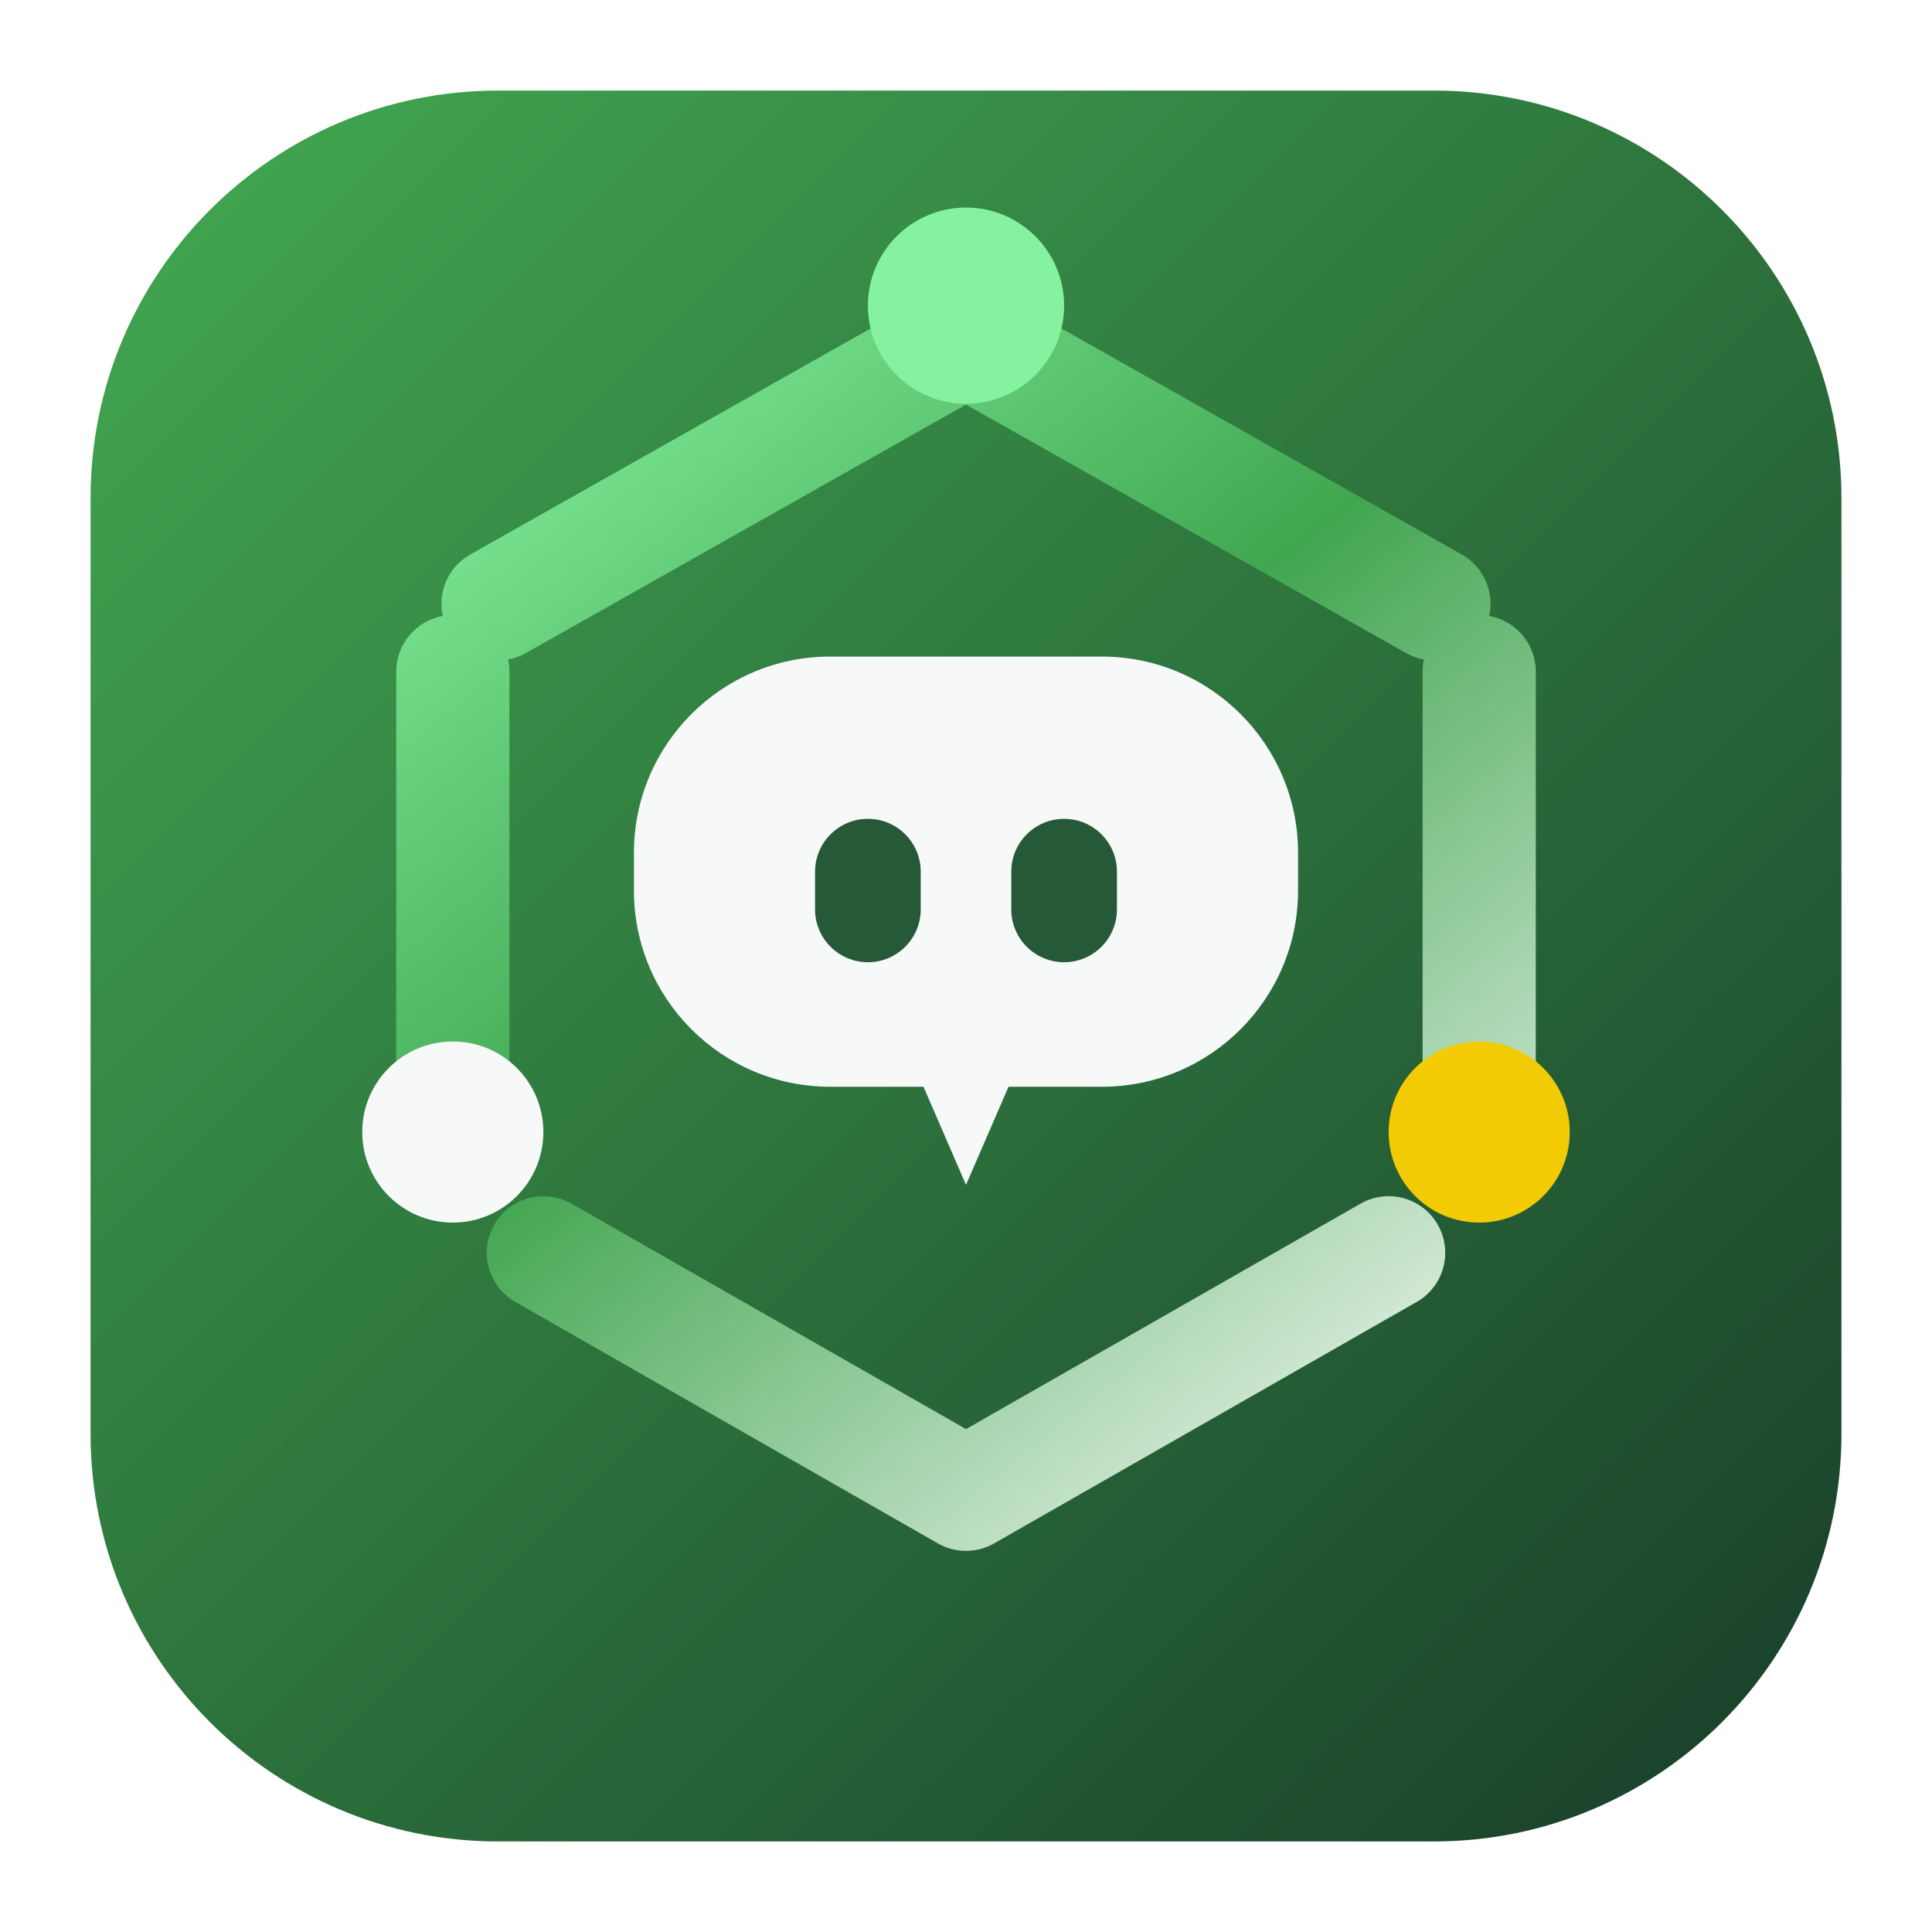
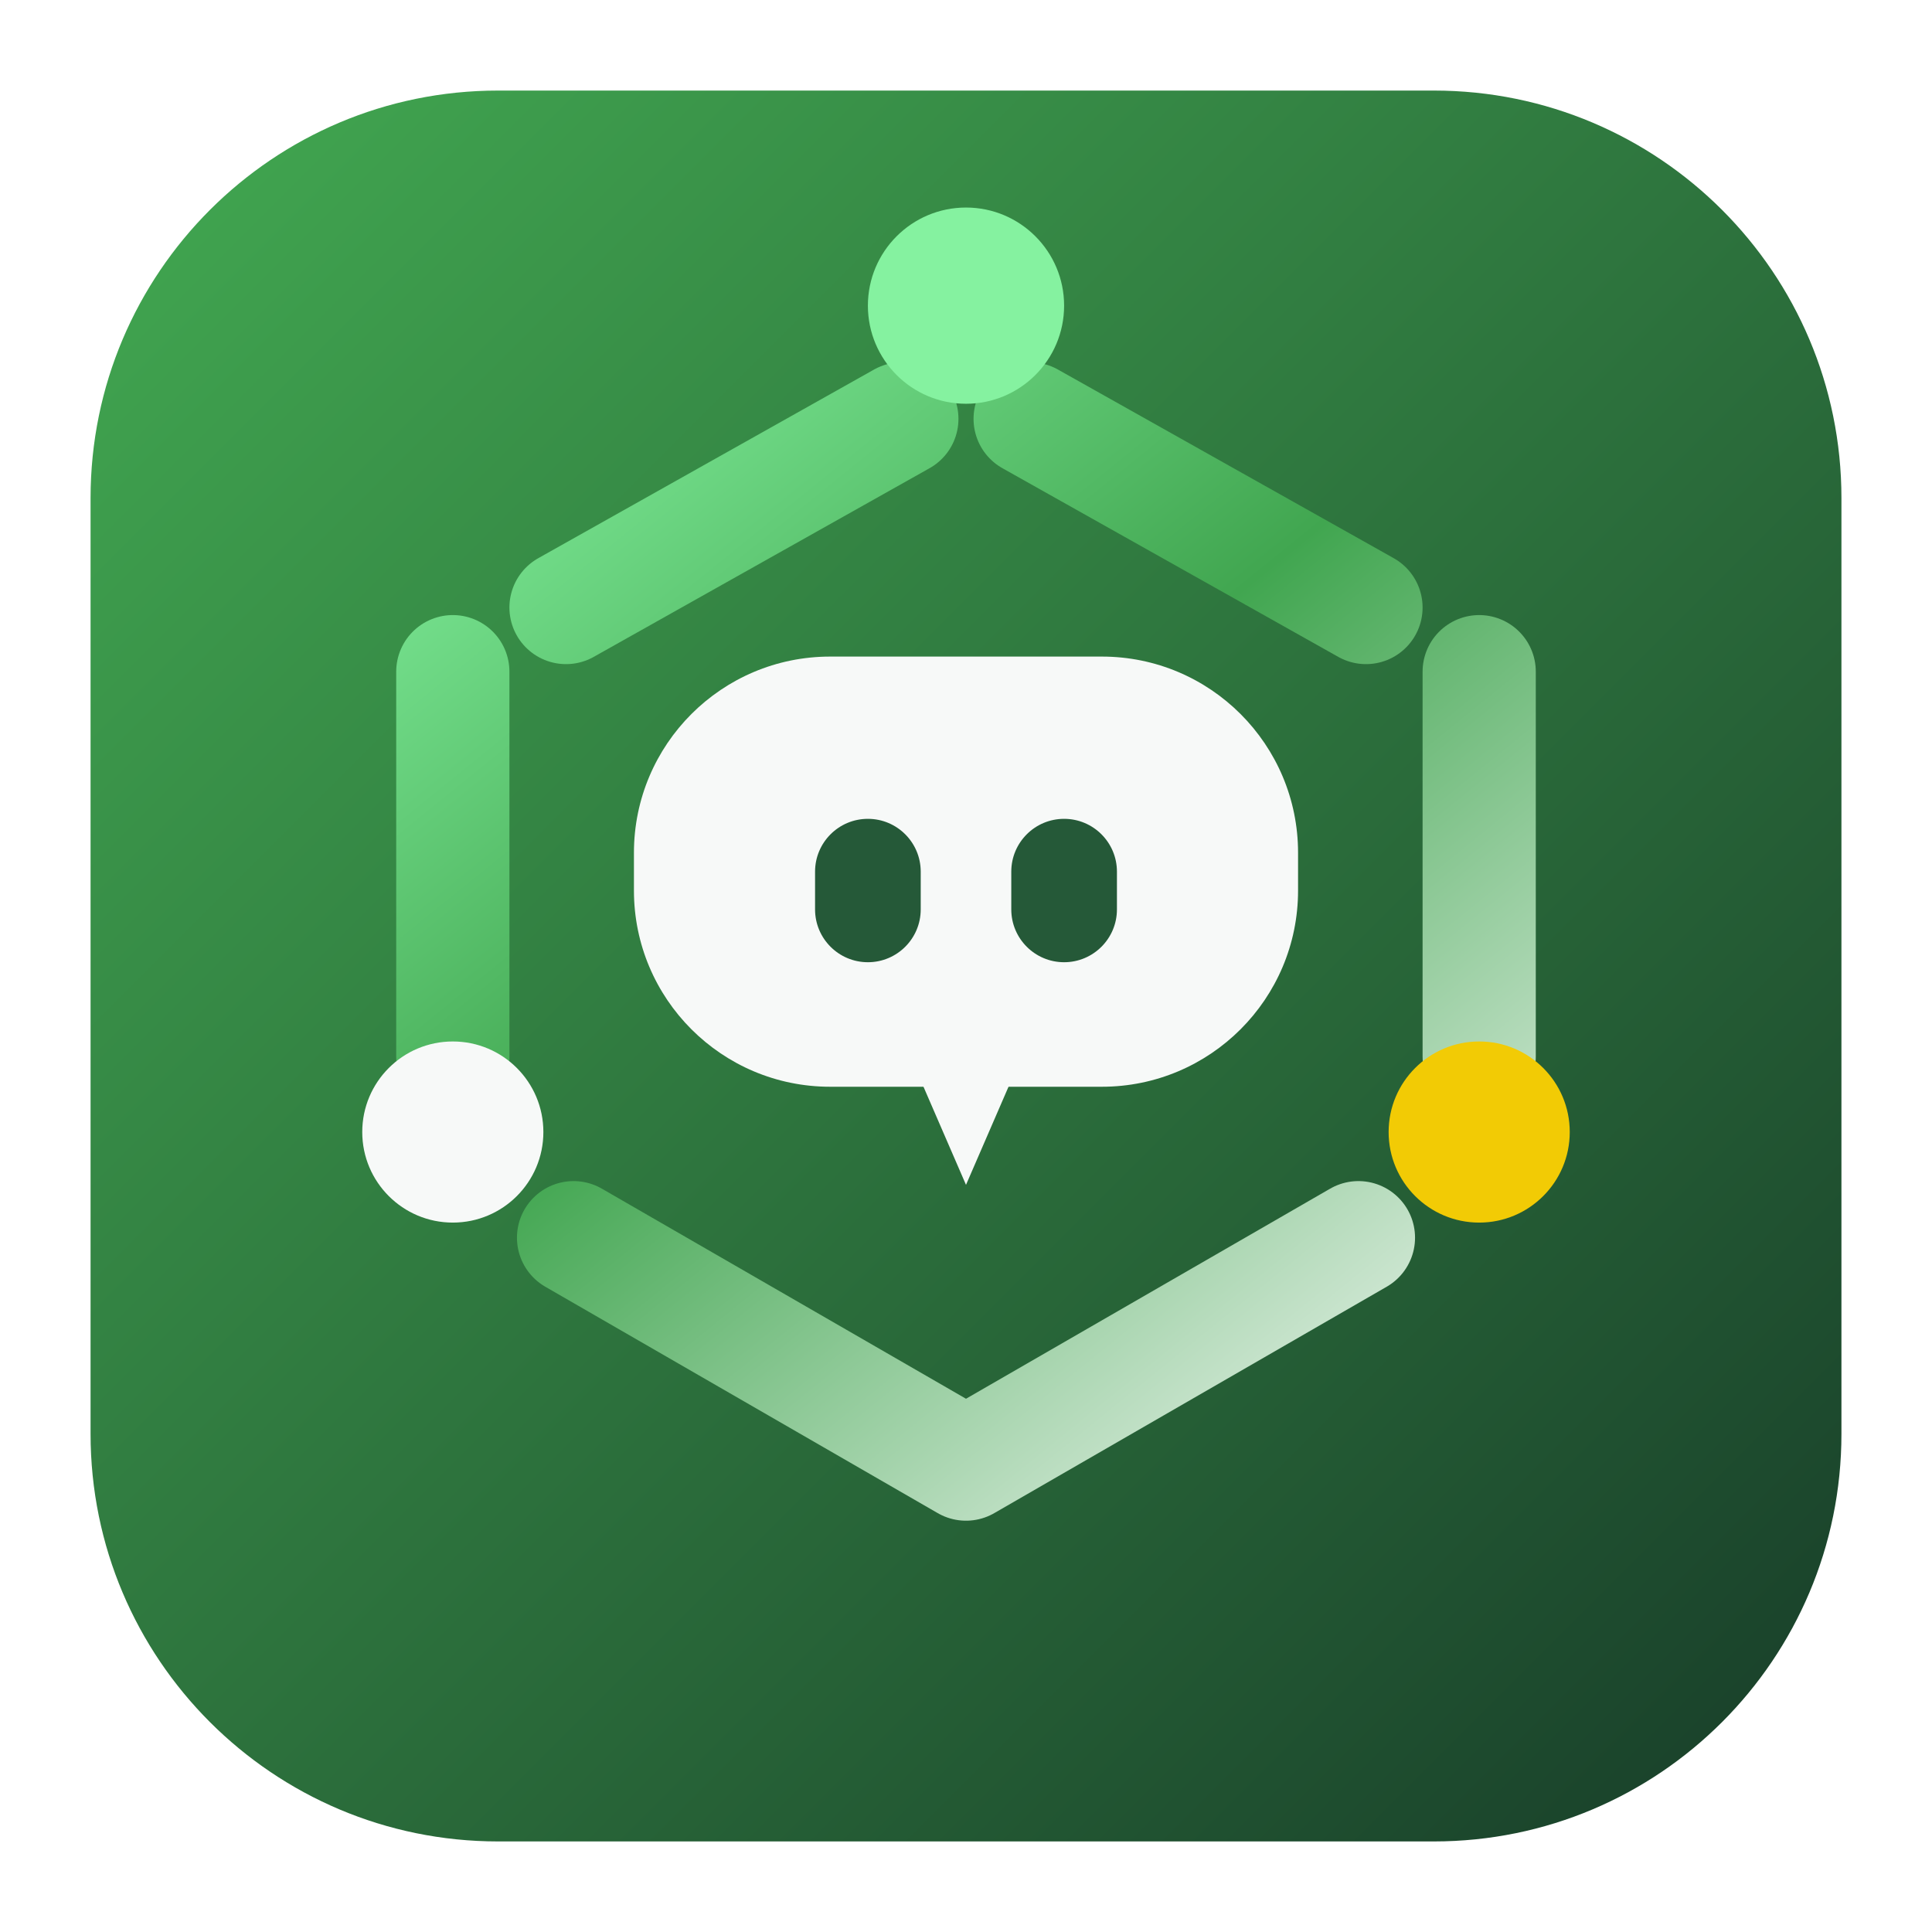
<svg xmlns="http://www.w3.org/2000/svg" viewBox="0 0 512 512" role="img" aria-label="Clever Agent app icon">
  <defs>
    <linearGradient id="ca-app-bg" x1="40" y1="40" x2="472" y2="472" gradientUnits="userSpaceOnUse">
      <stop offset="0" stop-color="#41A650" />
      <stop offset="1" stop-color="#19402A" />
    </linearGradient>
    <linearGradient id="ca-app-frame" x1="130" y1="76" x2="386" y2="392" gradientUnits="userSpaceOnUse">
      <stop offset="0" stop-color="#85F2A0" />
      <stop offset="0.45" stop-color="#41A650" />
      <stop offset="1" stop-color="#F7F9F8" />
    </linearGradient>
  </defs>
  <rect x="24" y="24" width="464" height="464" rx="108" fill="url(#ca-app-bg)" />
  <g id="icon" transform="translate(0,6)">
    <g id="frame" fill="none" stroke="url(#ca-app-frame)" stroke-width="30" stroke-linecap="round" stroke-linejoin="round">
-       <path d="M256 84 L132 154" />
-       <path d="M256 84 L380 154" />
-       <path d="M120 172 L120 280" />
-       <path d="M392 172 L392 280" />
-       <path d="M144 326 L256 390 L368 326" />
+       <path d="M239 105 L150 155" />
+       <path d="M273 105 L362 155" />
+       <path d="M120 172 L120 274" />
+       <path d="M392 172 L392 274" />
+       <path d="M152 322 L256 382 L360 322" />
    </g>
    <circle cx="256" cy="75" r="26" fill="#85F2A0" />
    <circle cx="120" cy="294" r="24" fill="#F7F9F8" />
    <circle cx="392" cy="294" r="24" fill="#F2CB05" />
    <rect x="168" y="168" width="176" height="114" rx="52" fill="#F7F9F8" />
    <path d="M243 278 L269 278 L256 308 Z" fill="#F7F9F8" />
    <rect x="216" y="211" width="28" height="38" rx="14" fill="#255938" />
    <rect x="268" y="211" width="28" height="38" rx="14" fill="#255938" />
  </g>
</svg>
